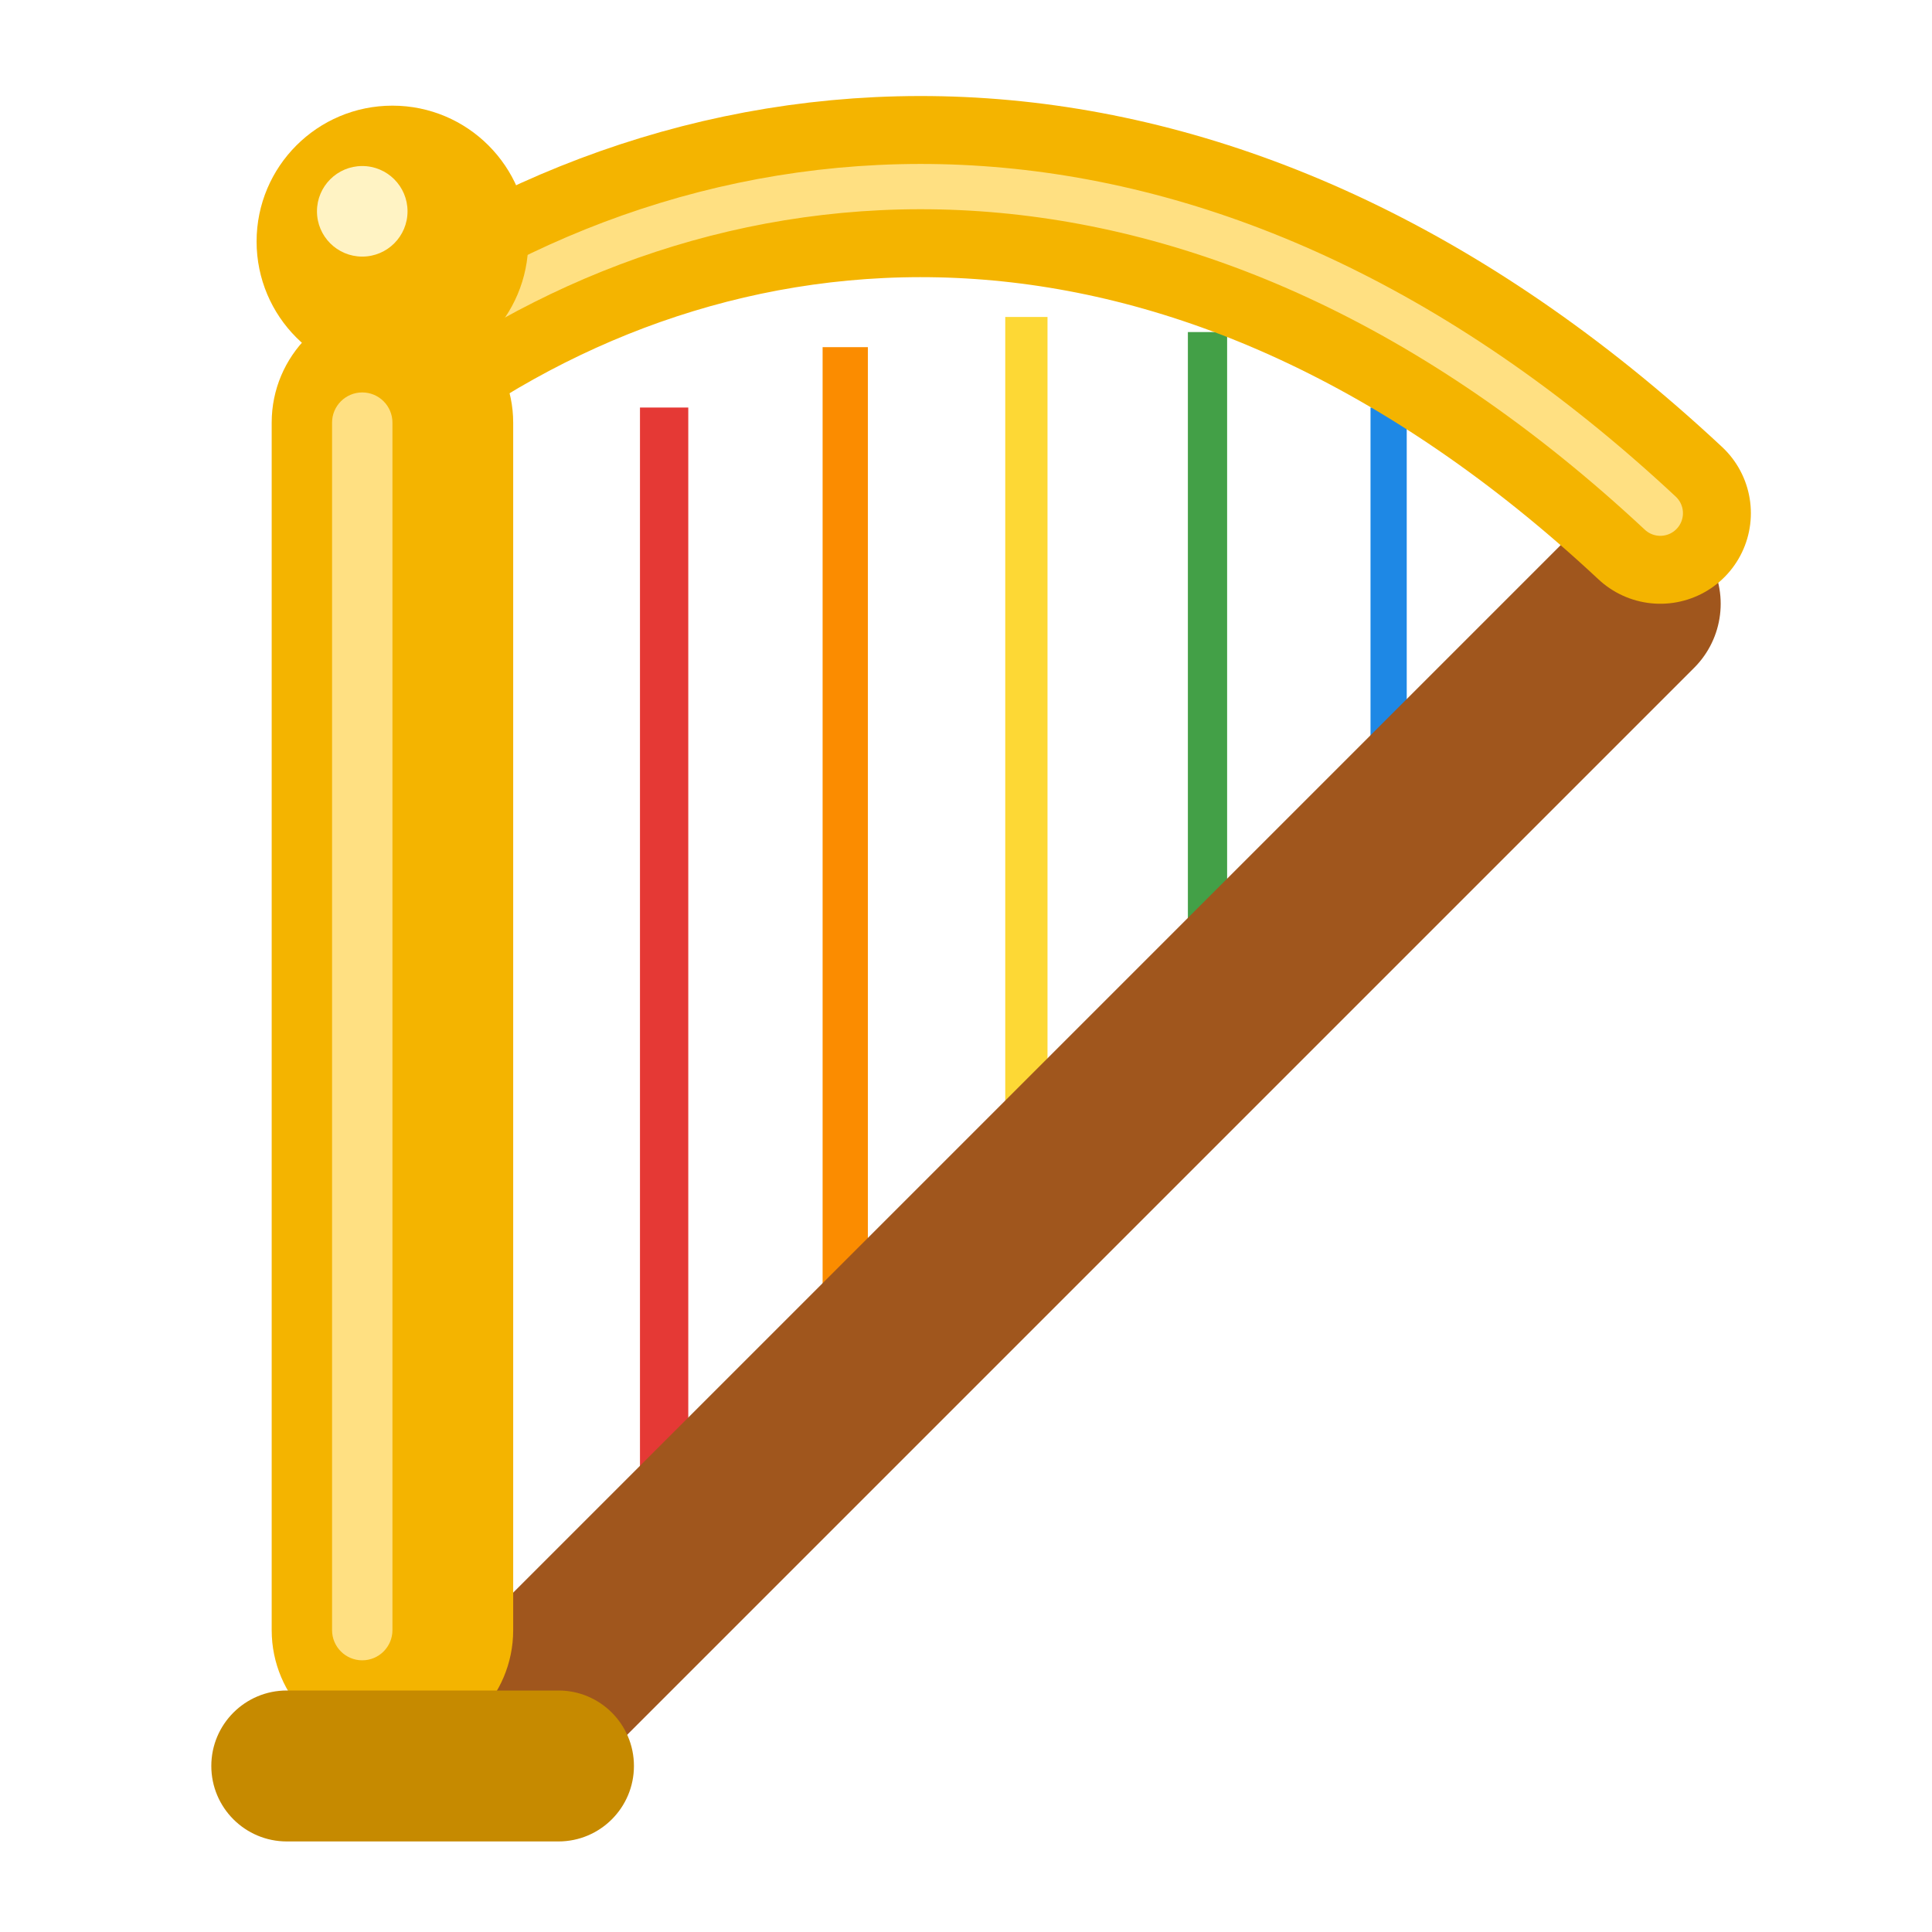
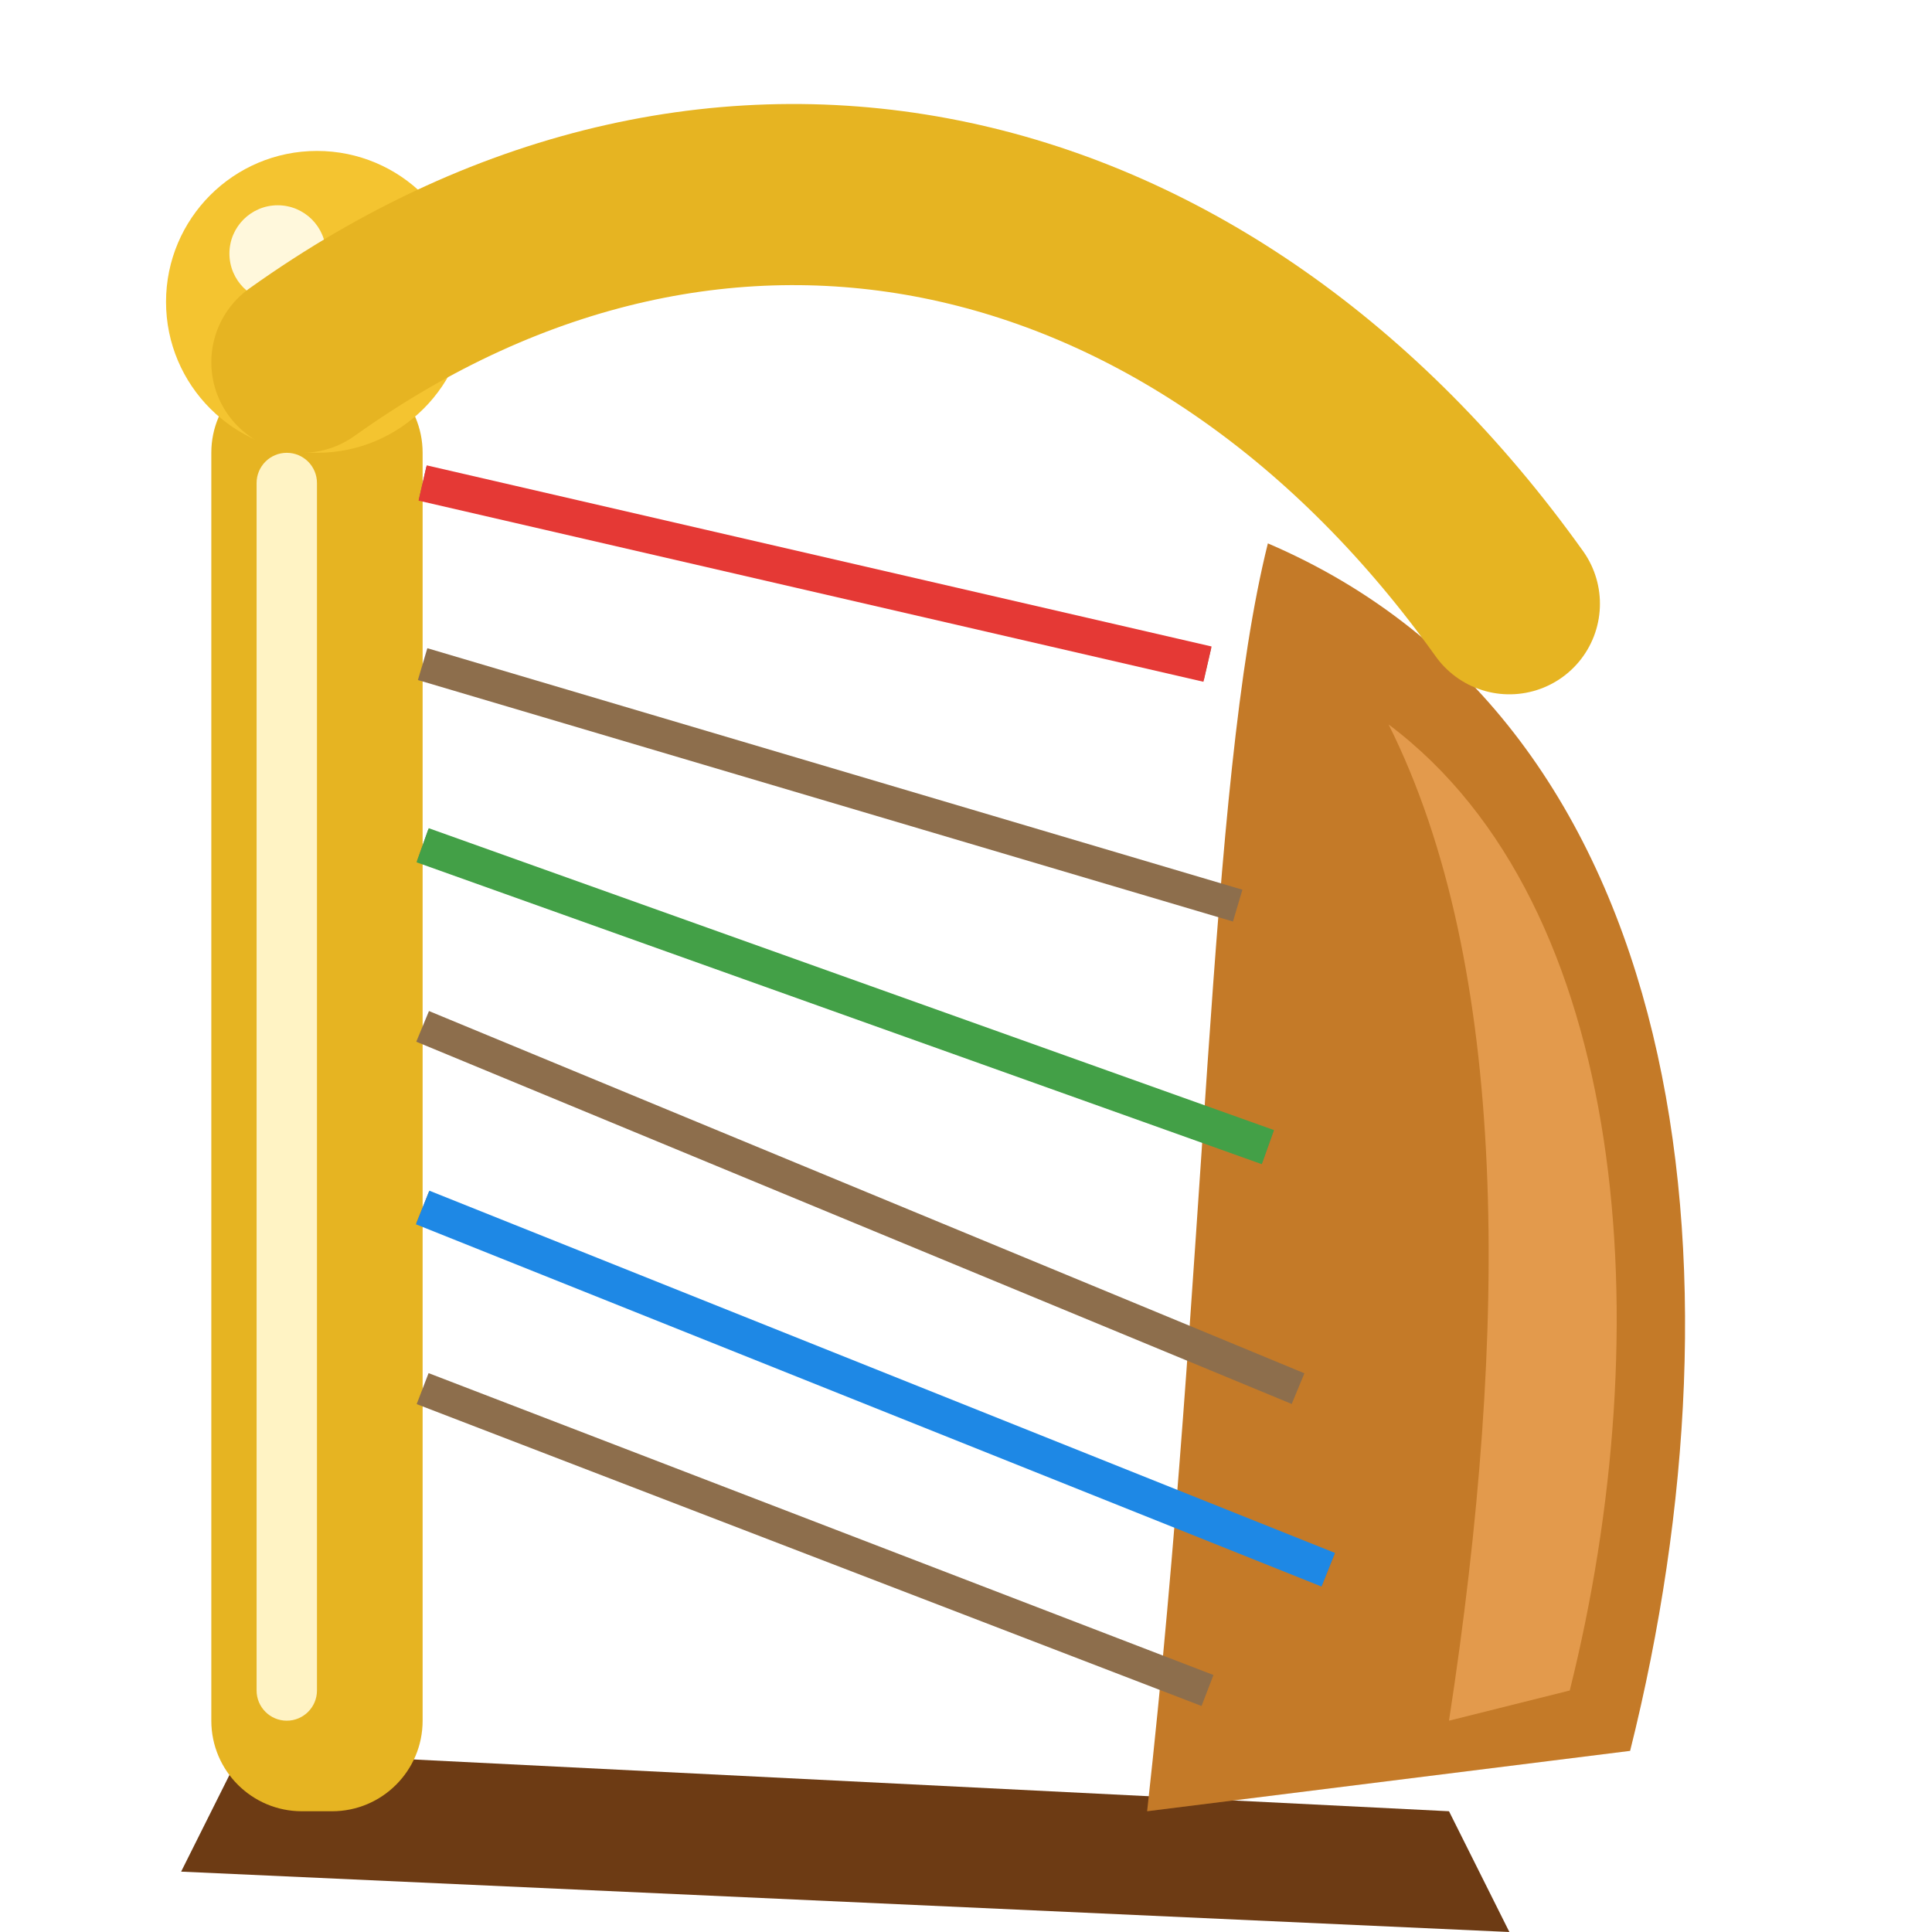
<svg xmlns="http://www.w3.org/2000/svg" width="64" height="64" viewBox="0 0 64 64" fill="none">
-   <path d="M22 13.5V50.5" stroke="#e53935" stroke-width="1.6" />
-   <path d="M28 11.5V44.5" stroke="#fb8c00" stroke-width="1.5" />
-   <path d="M34 10.5V38.5" stroke="#fdd835" stroke-width="1.4" />
-   <path d="M40 11V32.5" stroke="#43a047" stroke-width="1.3" />
-   <path d="M46 13.5V26.5" stroke="#1e88e5" stroke-width="1.2" />
-   <path d="M17 57 L54 20" stroke="#a0561d" stroke-width="6" stroke-linecap="round" />
-   <path d="M13 12 C24 4 40 3 55 17" stroke="#f4b400" stroke-width="6" stroke-linecap="round" fill="none" />
-   <path d="M13 12 C24 4 40 3 55 17" stroke="#ffe082" stroke-width="1.5" stroke-linecap="round" fill="none" />
-   <rect x="9" y="10" width="8" height="48" rx="4" fill="#f4b400" />
-   <rect x="11" y="13" width="2" height="42" rx="1" fill="#ffe082" />
-   <circle cx="13" cy="8" r="4.5" fill="#f4b400" />
-   <circle cx="12" cy="7" r="1.5" fill="#fff3c4" />
-   <rect x="7" y="56" width="14" height="5" rx="2.5" fill="#c68a00" />
+   <path d="M8 58 L48 60 L50 64 L6 62 Z" fill="#6d3b14" />
+   <path d="M42 18 C56 24 58 42 54 58 L38 60 C40 42 40 26 42 18Z" fill="#c47a28" />
+   <path d="M46 24 C54 30 55 44 52 56 L48 57 C50 44 50 32 46 24Z" fill="#e39a4c" />
+   <rect x="7" y="12" width="7" height="48" rx="3" fill="#e6b422" />
+   <rect x="8.5" y="15" width="2" height="42" rx="1" fill="#fff3c4" />
+   <circle cx="10.5" cy="10" r="5" fill="#f4c430" />
+   <circle cx="9.2" cy="8.4" r="1.6" fill="#fff8dc" />
+   <path d="M10 12 C24 2 40 6 50 20" stroke="#e6b422" stroke-width="6" stroke-linecap="round" fill="none" />
+   <path d="M14 16 L40 22 M14 22 L41 30 M14 28 L42 38 M14 34 L43 46 M14 40 L44 52 M14 46 L40 56" stroke="#8d6e4c" stroke-width="1.1" />
+   <path d="M14 16 L40 22" stroke="#e53935" stroke-width="1.2" />
+   <path d="M14 28 L42 38" stroke="#43a047" stroke-width="1.2" />
+   <path d="M14 40 L44 52" stroke="#1e88e5" stroke-width="1.2" />
</svg>
